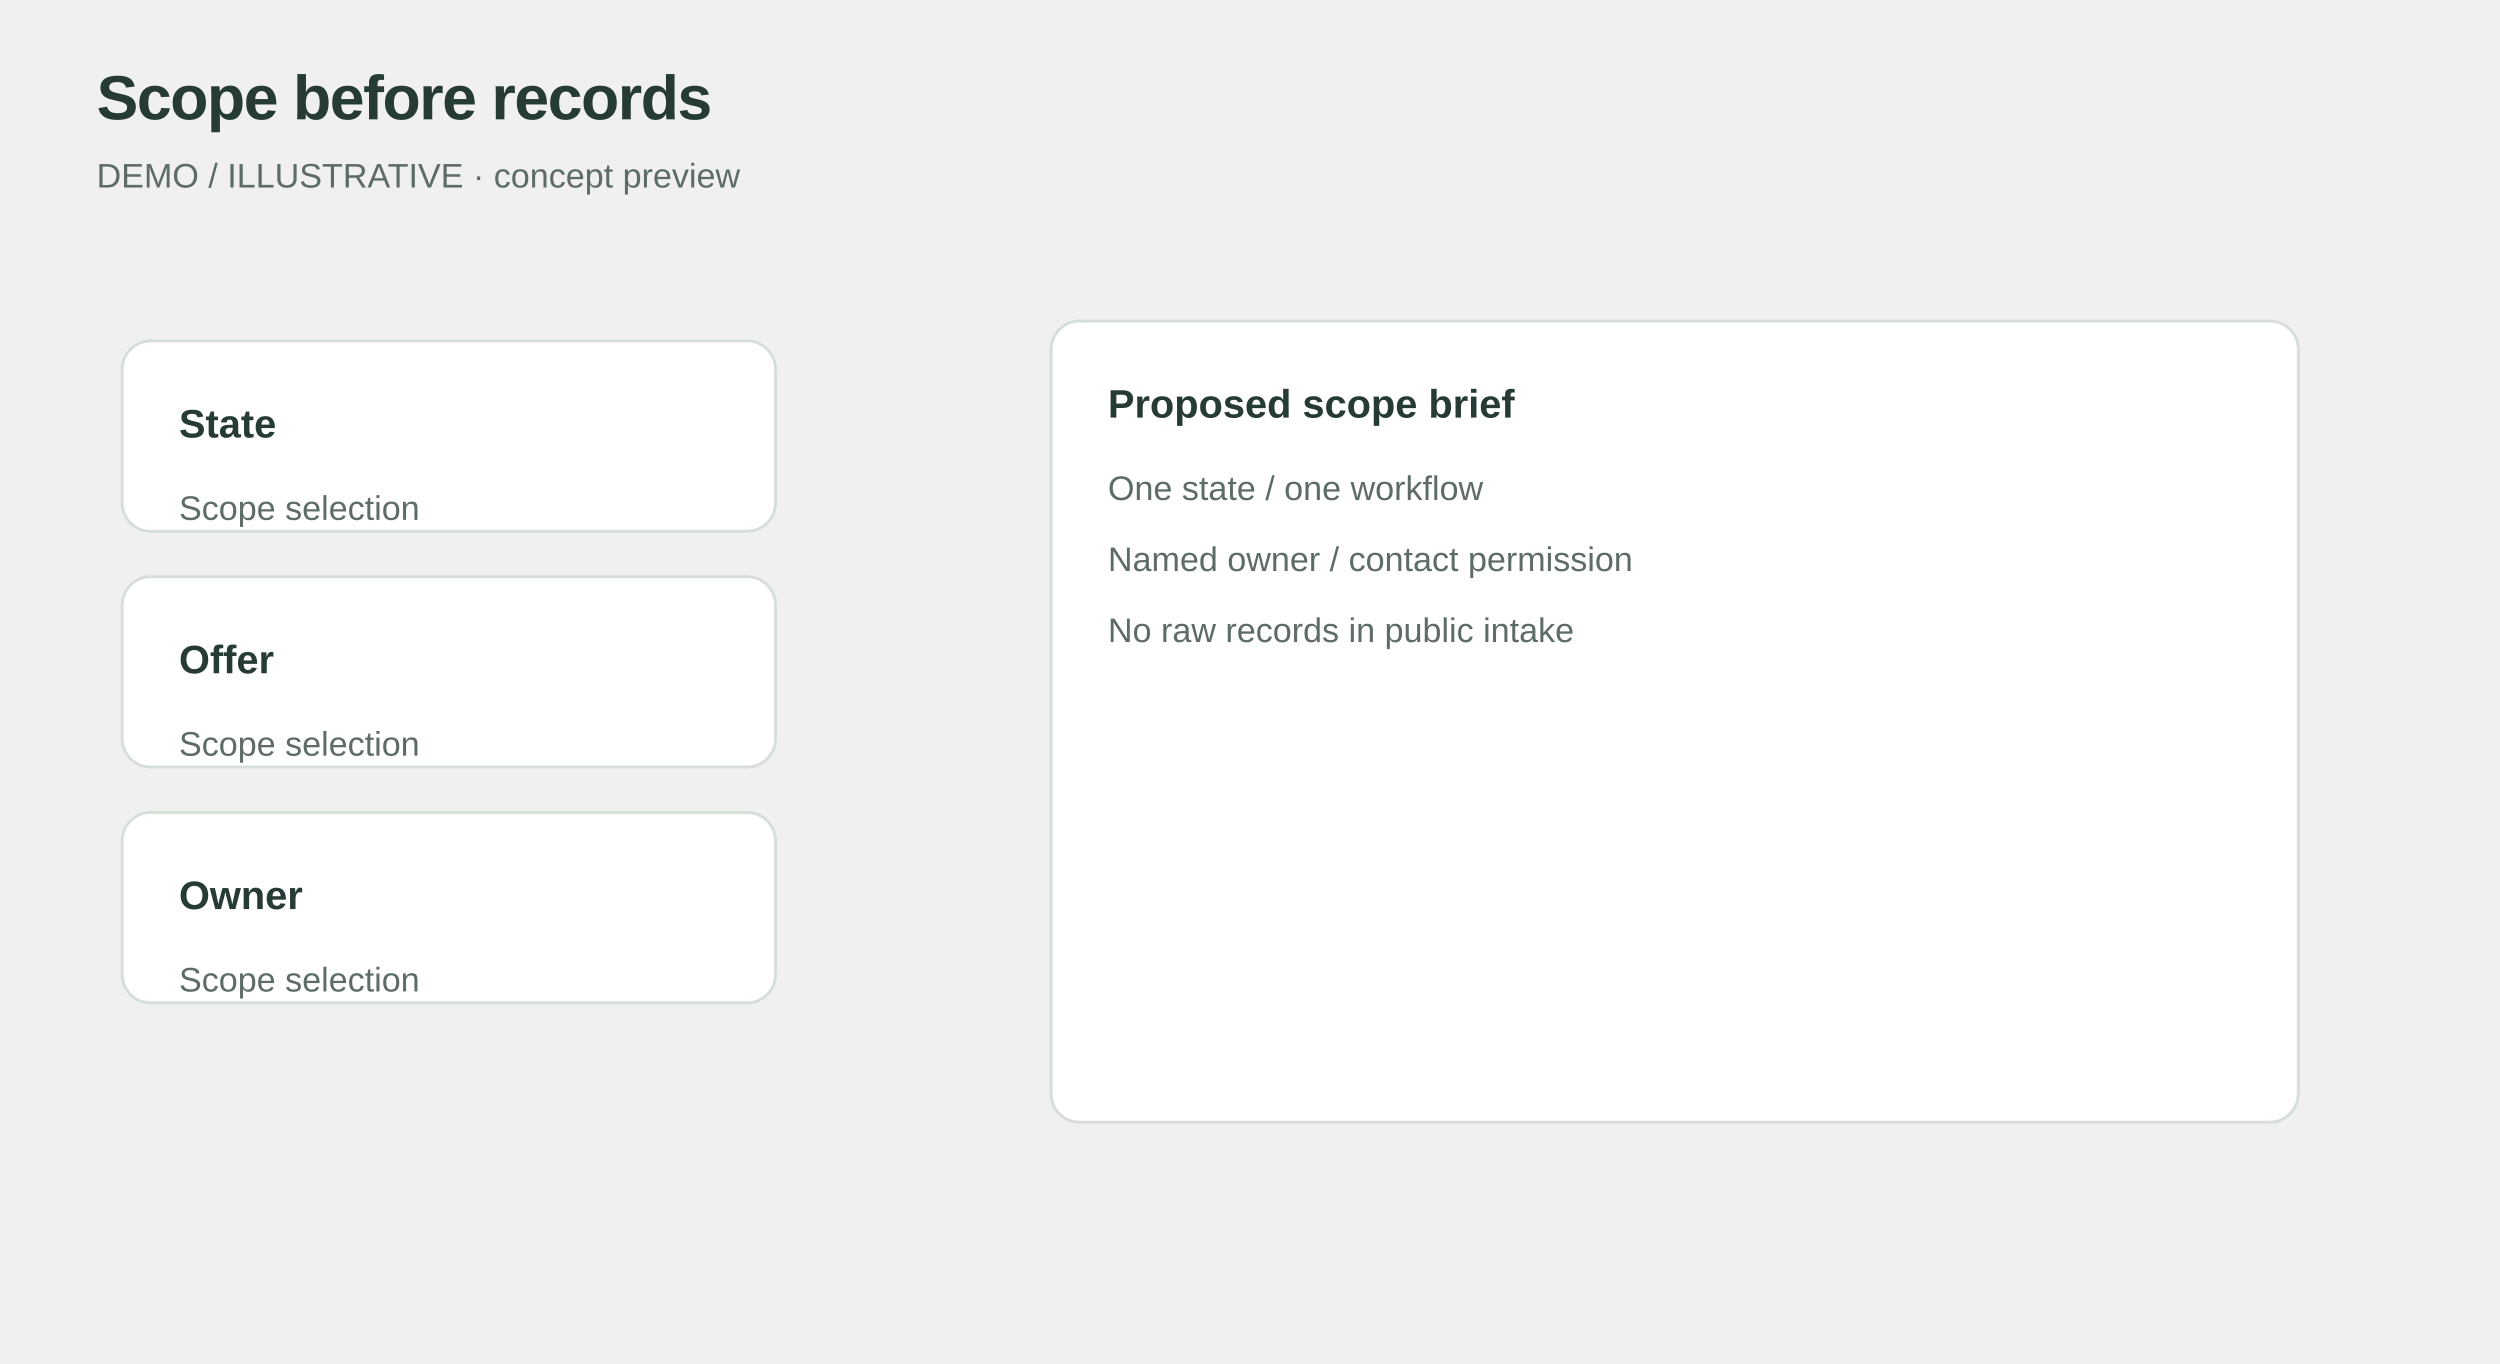
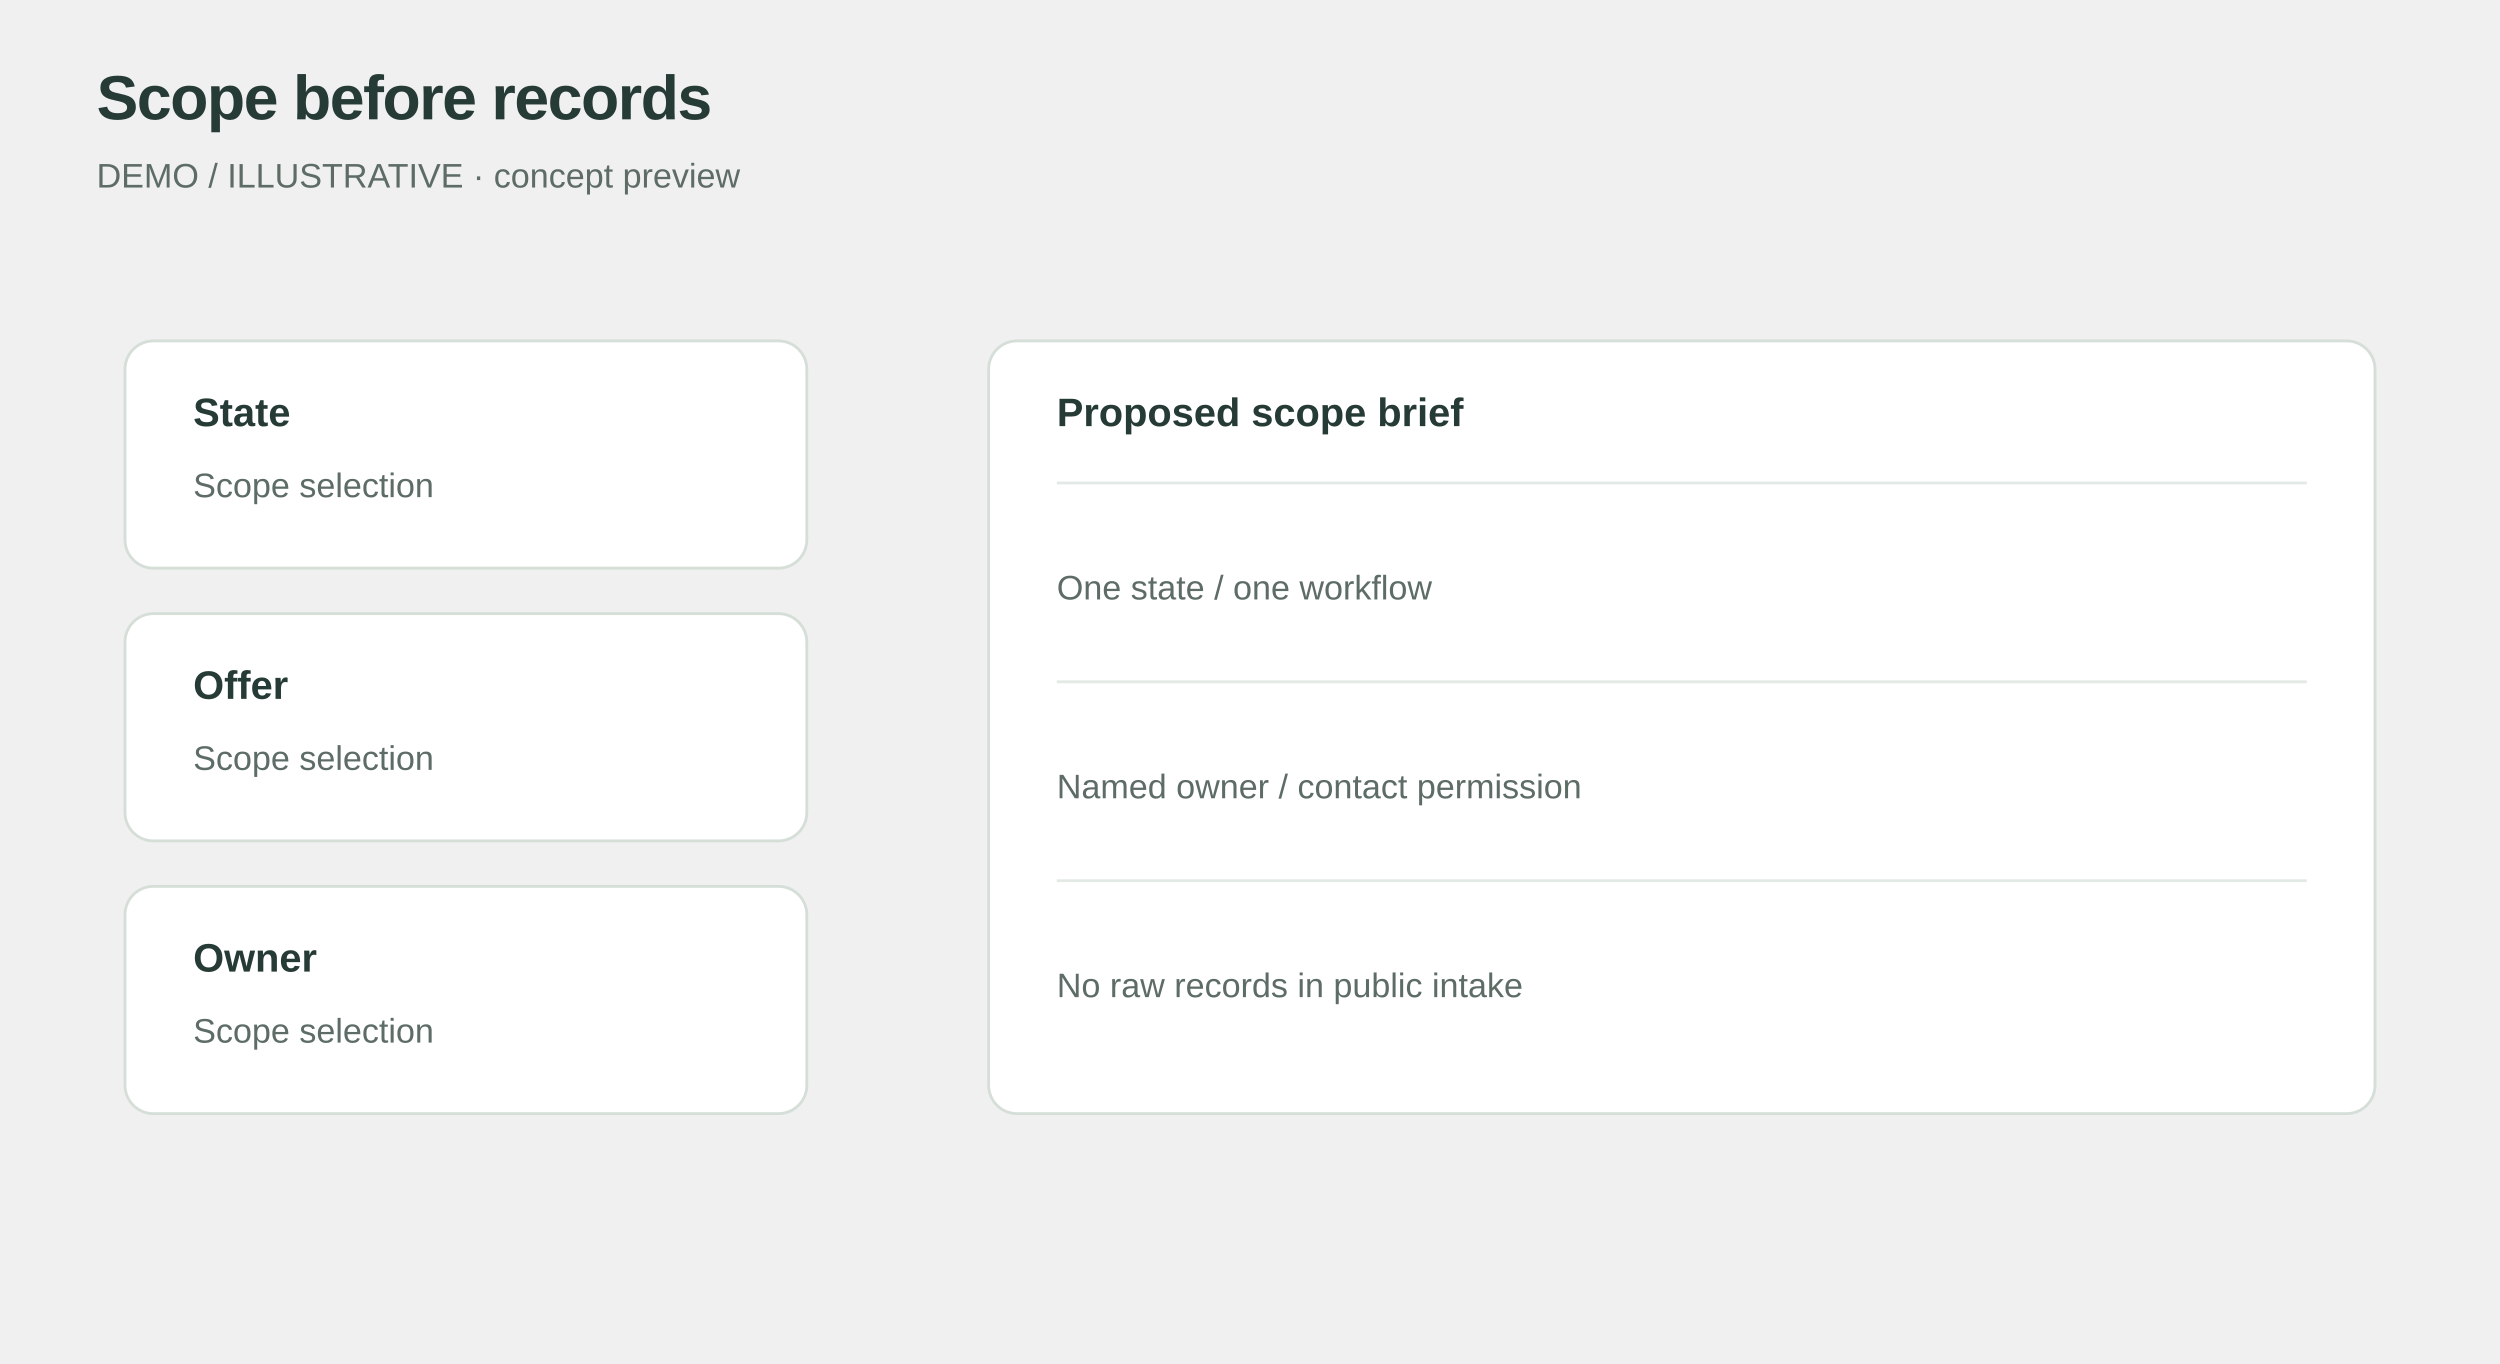
<svg xmlns="http://www.w3.org/2000/svg" viewBox="0 0 880 480" role="img" aria-label="Scope before records">
  <style>
text{font-family:"Instrument Sans",Arial,sans-serif;fill:#263B36}.title{font-size:22px;font-weight:600;letter-spacing:-.5px}.label{font-size:14px;font-weight:600}.small{font-size:12px;fill:#5D6C65}.data{font-size:17px;font-variant-numeric:tabular-nums}.line{fill:none;stroke:#32776B;stroke-width:2;stroke-linecap:round}.trace{stroke-dasharray:900;stroke-dashoffset:0;animation:trace 1.8s cubic-bezier(.22,1,.36,1) both}.settle{animation:settle .7s cubic-bezier(.22,1,.36,1) both}.d1{animation-delay:.15s}.d2{animation-delay:.3s}.d3{animation-delay:.45s}.d4{animation-delay:.6s}.emphasize{animation:emphasis 1.2s ease both}.bar{transform-box:fill-box;transform-origin:left center;animation:bar .8s ease both}@keyframes trace{from{stroke-dashoffset:900}to{stroke-dashoffset:0}}@keyframes settle{from{transform:translateY(14px)}to{transform:translateY(0)}}@keyframes emphasis{from{stroke-width:0}to{stroke-width:2}}@keyframes bar{from{transform:scaleX(.08)}to{transform:scaleX(1)}}@media(prefers-reduced-motion:reduce){*{animation:none!important;transition:none!important}}
</style>
  <text x="34" y="42" class="title">Scope before records</text>
  <text x="34" y="66" class="small">DEMO / ILLUSTRATIVE · concept preview</text>
-   <g class="settle d2">
-     <rect x="370" y="113" width="439" height="282" rx="10" fill="#FFF" stroke="#D5DED7" />
-     <text x="390" y="147" class="label">Proposed scope brief</text>
-     <text x="390" y="176" class="small">One state / one workflow</text>
-     <text x="390" y="201" class="small">Named owner / contact permission</text>
-     <text x="390" y="226" class="small">No raw records in public intake</text>
+   <g class="settle d2" data-scope-brief="true">
+     <rect x="348" y="120" width="488" height="272" rx="10" fill="#FFF" stroke="#D5DED7" />
+     <text x="372" y="150" class="label">Proposed scope brief</text>
+     <path d="M372 170H812M372 240H812M372 310H812" fill="none" stroke="#E3E9E4" />
+     <text x="372" y="211" class="small">One state / one workflow</text>
+     <text x="372" y="281" class="small">Named owner / contact permission</text>
+     <text x="372" y="351" class="small">No raw records in public intake</text>
  </g>
-   <g class="settle d0">
-     <rect x="43" y="120" width="230" height="67" rx="10" fill="#FFF" stroke="#D5DED7" />
-     <text x="63" y="154" class="label">State</text>
-     <text x="63" y="183" class="small">Scope selection</text>
+   <g class="settle d0" data-scope-input="state">
+     <rect x="44" y="120" width="240" height="80" rx="10" fill="#FFF" stroke="#D5DED7" />
+     <text x="68" y="150" class="label">State</text>
+     <text x="68" y="175" class="small">Scope selection</text>
  </g>
-   <g class="settle d1">
-     <rect x="43" y="203" width="230" height="67" rx="10" fill="#FFF" stroke="#D5DED7" />
-     <text x="63" y="237" class="label">Offer</text>
-     <text x="63" y="266" class="small">Scope selection</text>
+   <g class="settle d1" data-scope-input="offer">
+     <rect x="44" y="216" width="240" height="80" rx="10" fill="#FFF" stroke="#D5DED7" />
+     <text x="68" y="246" class="label">Offer</text>
+     <text x="68" y="271" class="small">Scope selection</text>
  </g>
-   <g class="settle d2">
-     <rect x="43" y="286" width="230" height="67" rx="10" fill="#FFF" stroke="#D5DED7" />
-     <text x="63" y="320" class="label">Owner</text>
-     <text x="63" y="349" class="small">Scope selection</text>
+   <g class="settle d2" data-scope-input="owner">
+     <rect x="44" y="312" width="240" height="80" rx="10" fill="#FFF" stroke="#D5DED7" />
+     <text x="68" y="342" class="label">Owner</text>
+     <text x="68" y="367" class="small">Scope selection</text>
  </g>
</svg>
